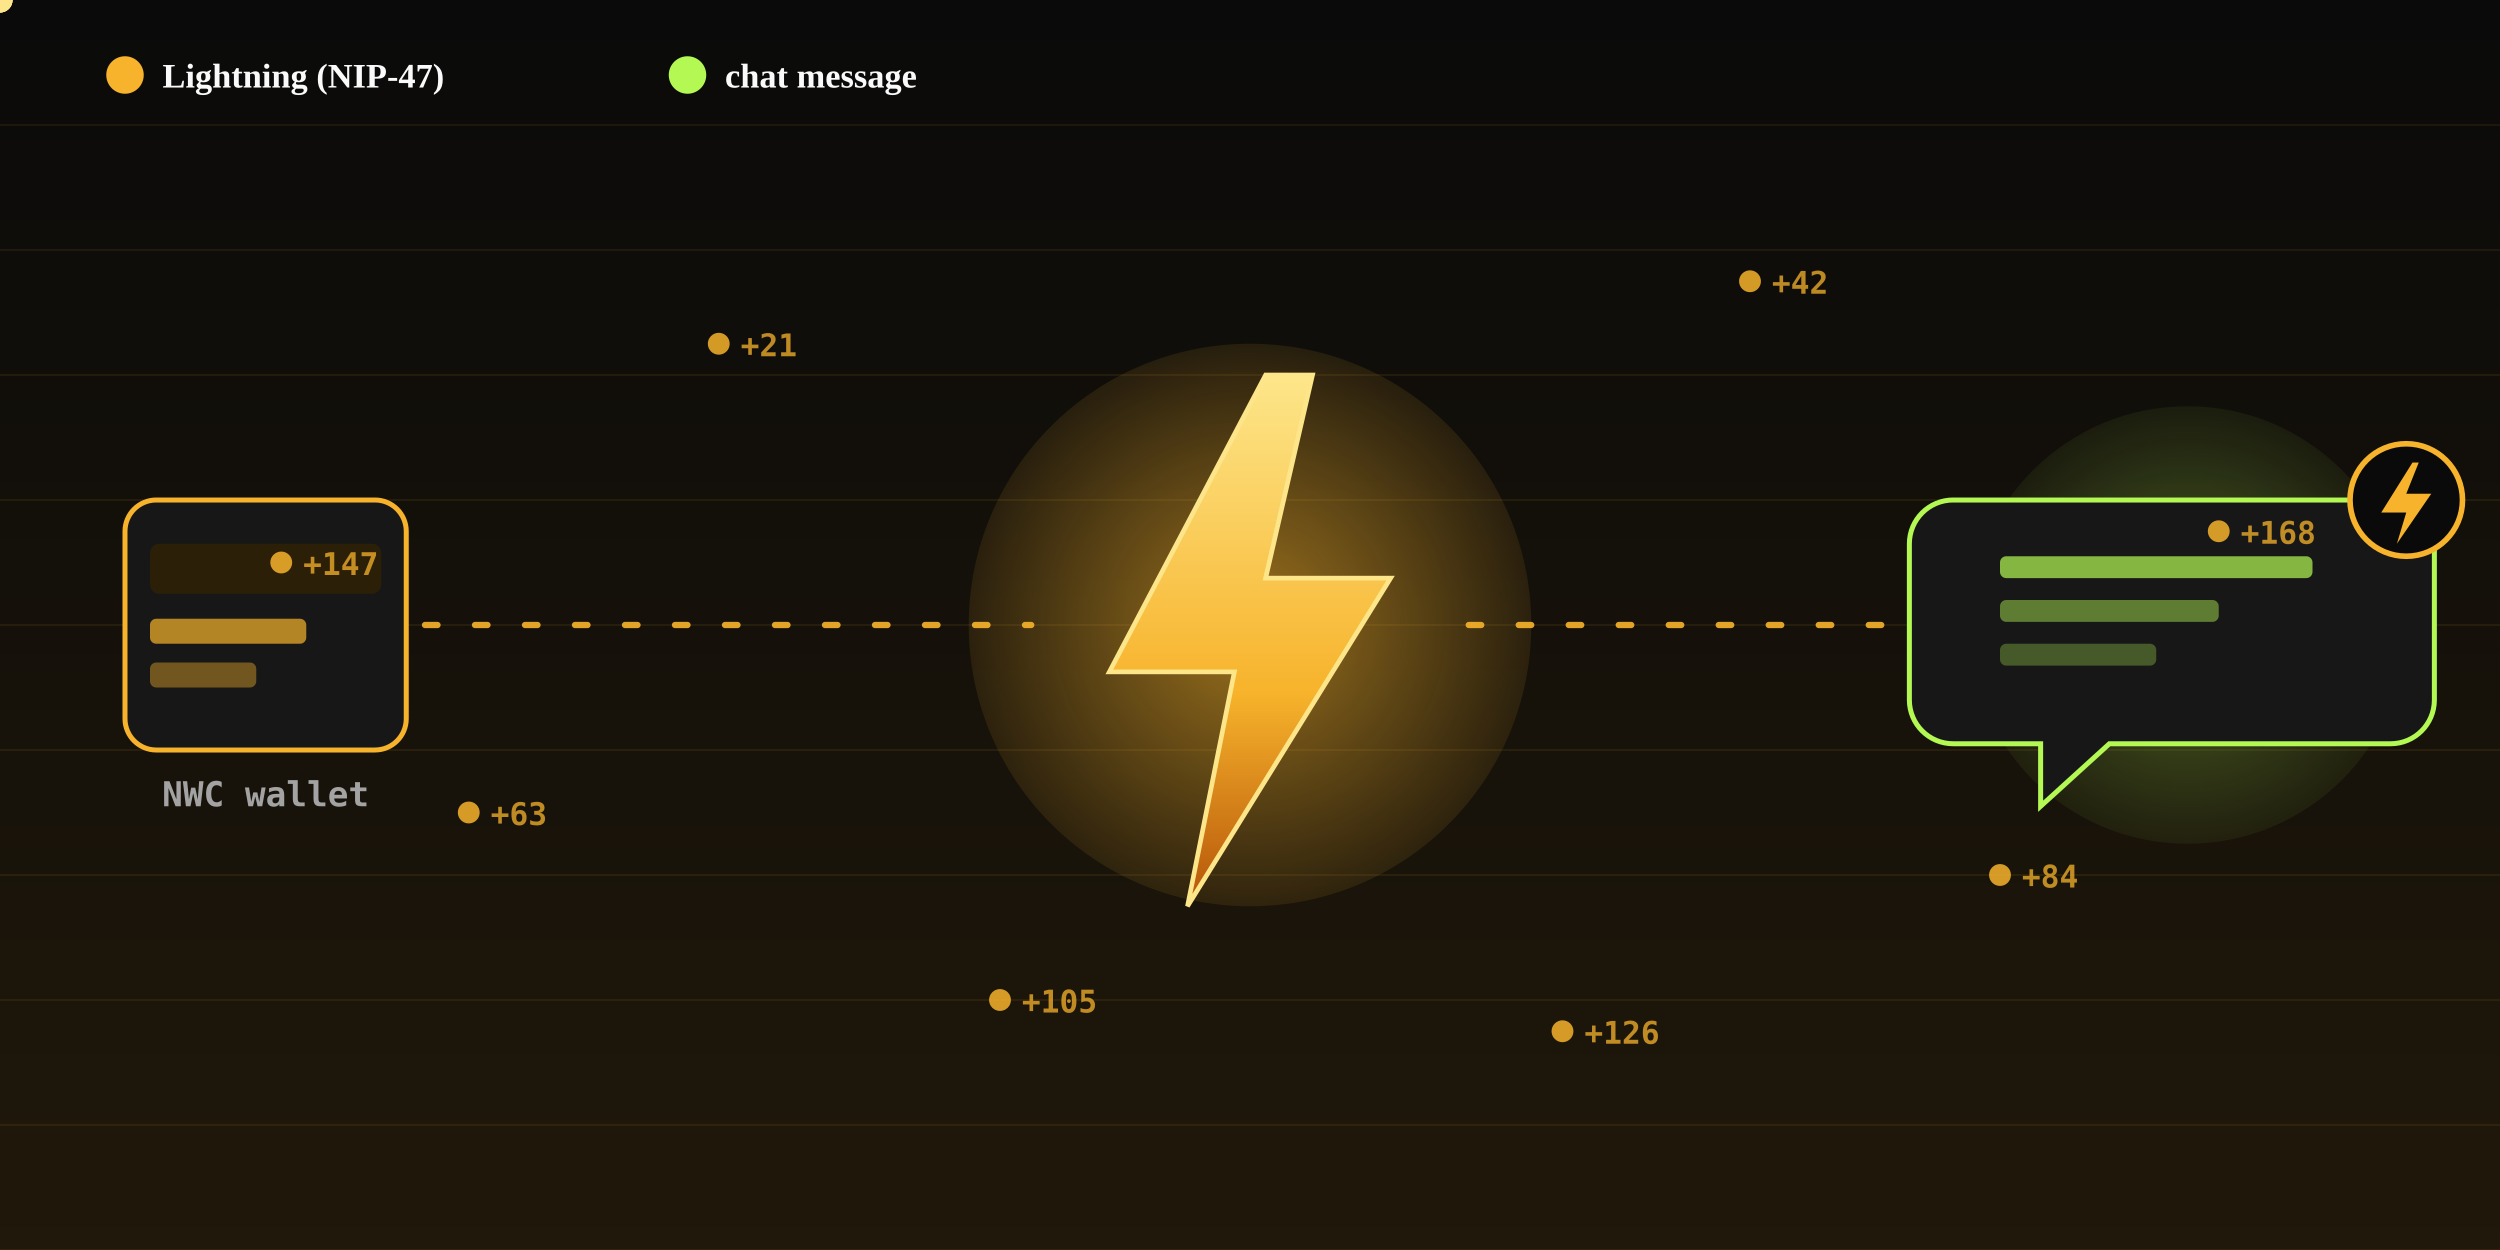
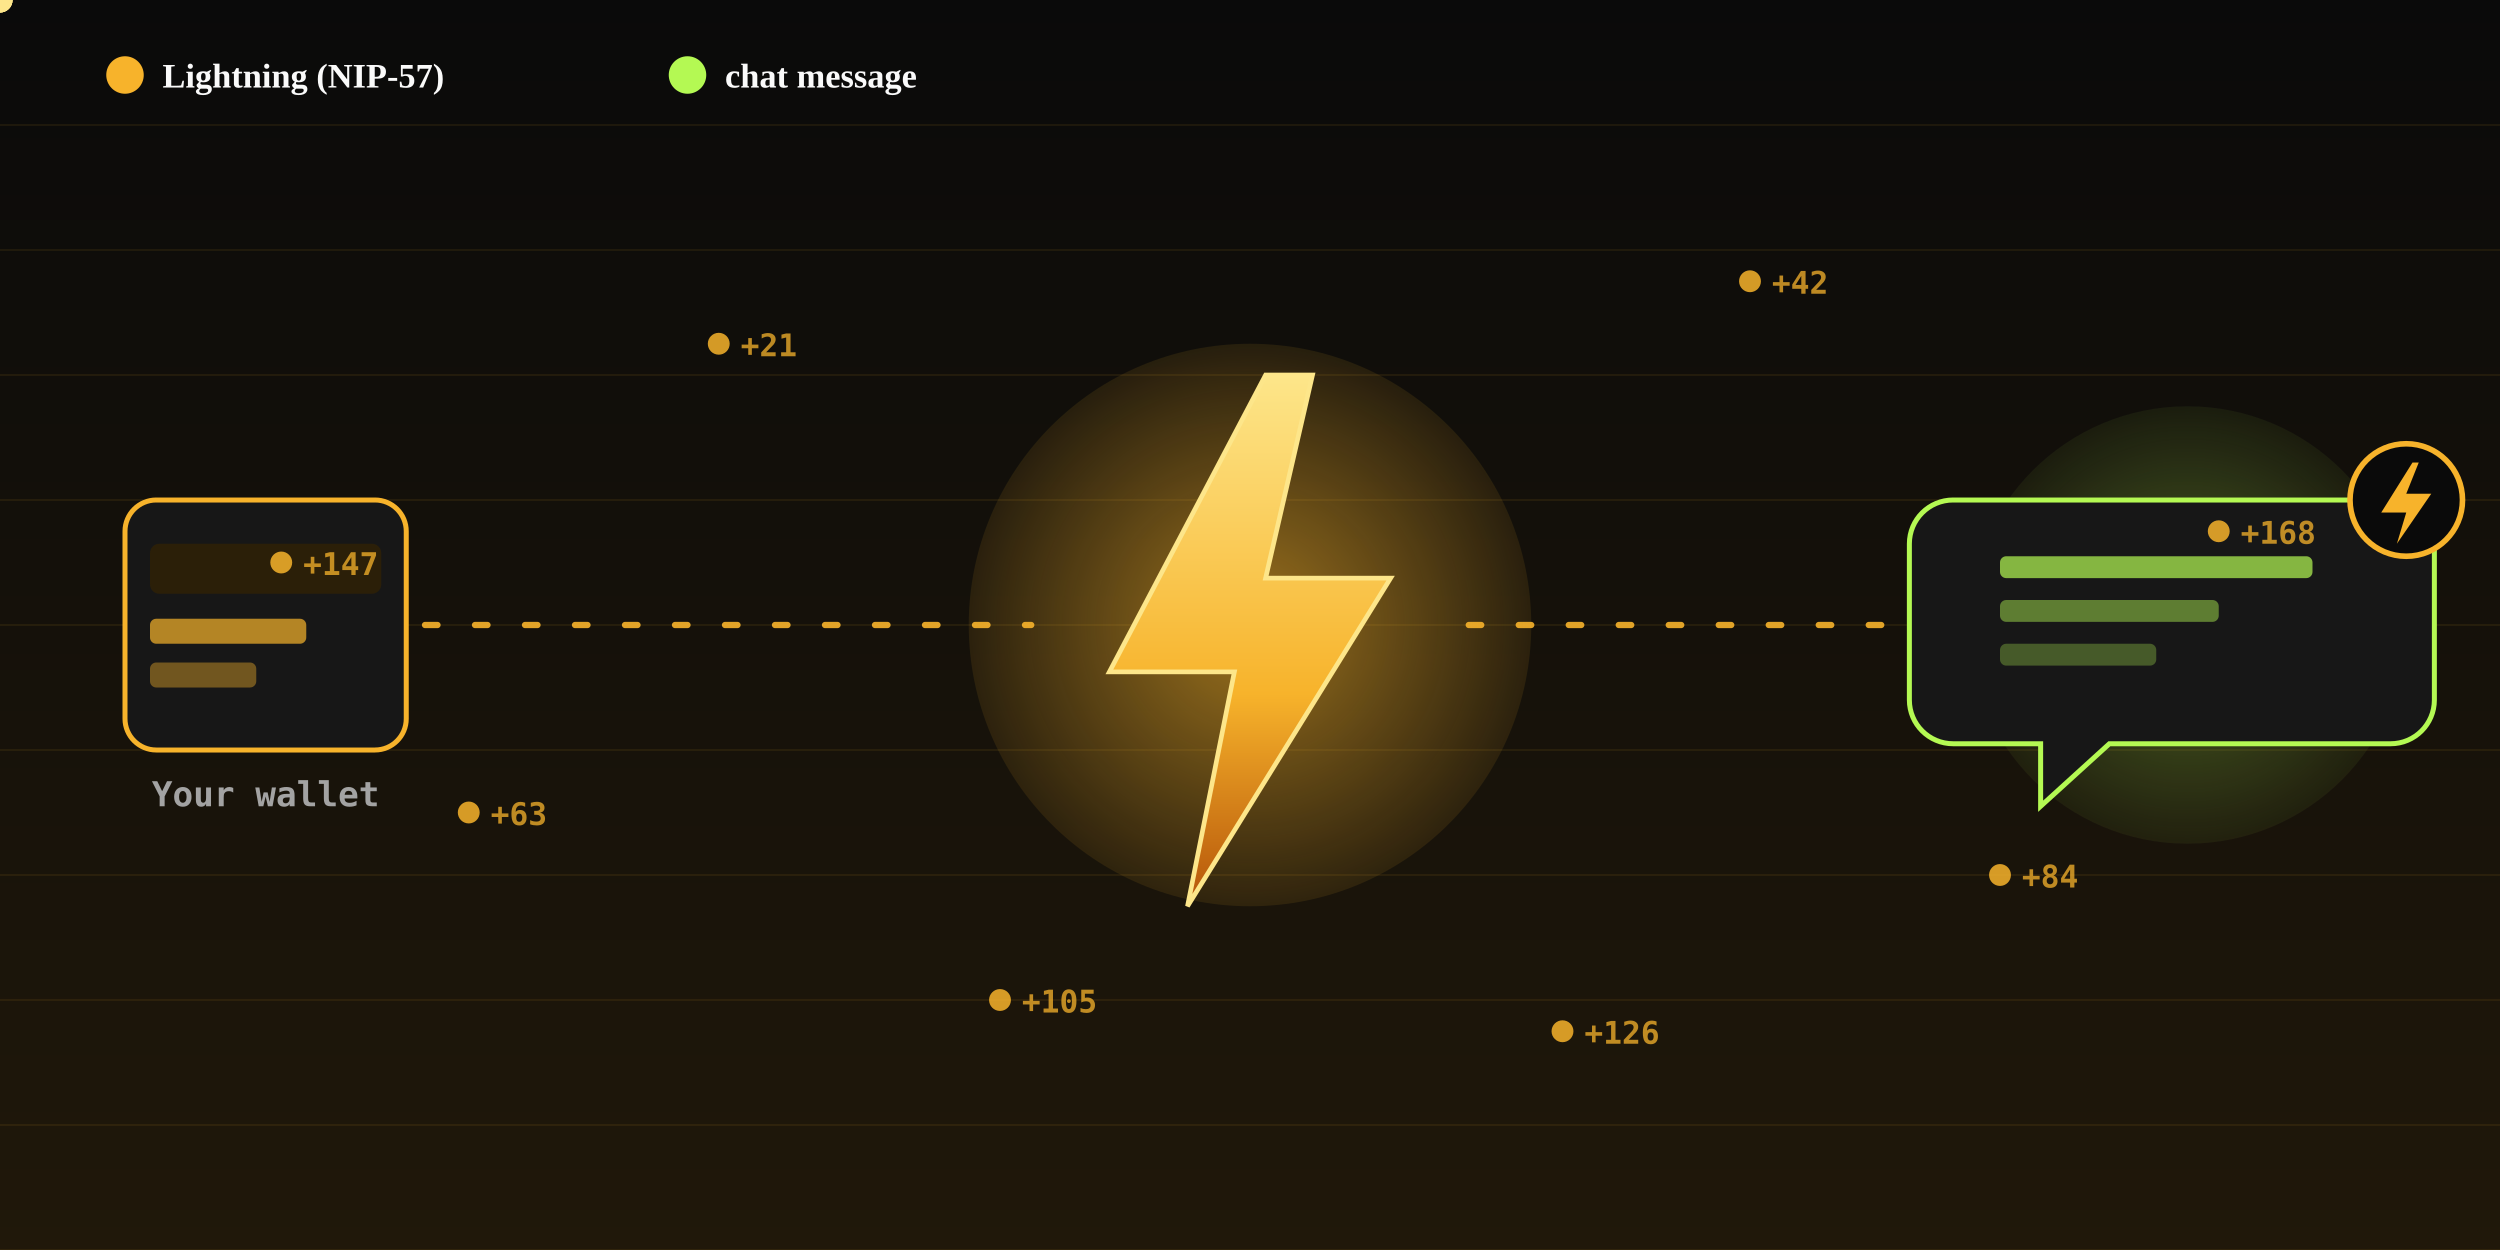
<svg xmlns="http://www.w3.org/2000/svg" viewBox="0 0 800 400" role="img" aria-labelledby="hero-zaps-title hero-zaps-desc" class="w-full h-auto">
  <defs>
    <linearGradient id="sky-zaps" x1="0" y1="0" x2="0" y2="1">
      <stop offset="0%" stop-color="#0a0a0a" />
      <stop offset="100%" stop-color="#20180a" />
    </linearGradient>
    <radialGradient id="bolt-glow" cx="0.5" cy="0.5" r="0.6">
      <stop offset="0%" stop-color="#f7b32b" stop-opacity="0.6" />
      <stop offset="100%" stop-color="#f7b32b" stop-opacity="0" />
    </radialGradient>
    <radialGradient id="bubble-glow" cx="0.5" cy="0.5" r="0.6">
      <stop offset="0%" stop-color="#b4f953" stop-opacity="0.35" />
      <stop offset="100%" stop-color="#b4f953" stop-opacity="0" />
    </radialGradient>
    <linearGradient id="bolt-fill" x1="0" y1="0" x2="0" y2="1">
      <stop offset="0%" stop-color="#fde68a" />
      <stop offset="60%" stop-color="#f7b32b" />
      <stop offset="100%" stop-color="#b45309" />
    </linearGradient>
  </defs>
  <rect width="800" height="400" fill="url(#sky-zaps)" />
  <g opacity="0.1" stroke="#f7b32b" stroke-width="0.5">
    <line x1="0" y1="40" x2="800" y2="40" />
    <line x1="0" y1="80" x2="800" y2="80" />
    <line x1="0" y1="120" x2="800" y2="120" />
    <line x1="0" y1="160" x2="800" y2="160" />
    <line x1="0" y1="200" x2="800" y2="200" />
    <line x1="0" y1="240" x2="800" y2="240" />
    <line x1="0" y1="280" x2="800" y2="280" />
    <line x1="0" y1="320" x2="800" y2="320" />
    <line x1="0" y1="360" x2="800" y2="360" />
    <line x1="0" y1="400" x2="800" y2="400" />
  </g>
  <g stroke="#f7b32b" stroke-width="2" fill="none" stroke-linecap="round" opacity="0.9">
    <line x1="120" y1="200" x2="330" y2="200" stroke-dasharray="4 12" />
    <line x1="470" y1="200" x2="680" y2="200" stroke-dasharray="4 12" style="animation-delay:0.6s" />
  </g>
  <g>
    <rect x="40" y="160" width="90" height="80" rx="10" fill="#171717" stroke="#f7b32b" stroke-width="1.6" />
    <rect x="48" y="174" width="74" height="16" rx="3" fill="#2b1f08" />
    <rect x="48" y="198" width="50" height="8" rx="2" fill="#f7b32b" opacity="0.7" />
    <rect x="48" y="212" width="34" height="8" rx="2" fill="#f7b32b" opacity="0.4" />
-     <text x="85" y="258" text-anchor="middle" font-size="11" font-weight="600" fill="#a3a3a3" font-family="monospace">NWC wallet</text>
+     <text x="85" y="258" text-anchor="middle" font-size="11" font-weight="600" fill="#a3a3a3" font-family="monospace">Your wallet</text>
  </g>
  <g style="transform-origin:400px 200px;transform-box:fill-box">
    <circle cx="400" cy="200" r="90" fill="url(#bolt-glow)" />
    <polygon points="405,120 355,215 395,215 380,290 445,185 405,185 420,120" fill="url(#bolt-fill)" stroke="#fde68a" stroke-width="1.5" />
  </g>
  <g>
    <circle cx="700" cy="200" r="70" fill="url(#bubble-glow)" style="transform-origin:700px 200px;transform-box:fill-box;animation-delay:0.8s" />
    <path d="M625 160 h140 a14 14 0 0 1 14 14 v50 a14 14 0 0 1 -14 14 h-90 l-22 20 v-20 h-28 a14 14 0 0 1 -14 -14 v-50 a14 14 0 0 1 14 -14 z" fill="#171717" stroke="#b4f953" stroke-width="1.6" />
    <rect x="640" y="178" width="100" height="7" rx="2" fill="#b4f953" opacity="0.7" />
    <rect x="640" y="192" width="70" height="7" rx="2" fill="#b4f953" opacity="0.45" />
    <rect x="640" y="206" width="50" height="7" rx="2" fill="#b4f953" opacity="0.3" />
    <g>
      <circle cx="770" cy="160" r="18" fill="#0a0a0a" stroke="#f7b32b" stroke-width="1.8" />
      <polygon points="772,148 762,164 770,164 767,174 778,158 770,158 774,148" fill="#f7b32b" />
    </g>
  </g>
  <g style="--particle-delay:0s;--particle-duration:6s;transform-origin:230px 110px">
    <circle cx="230" cy="110" r="3.5" fill="#f7b32b" opacity="0.85" />
    <text x="237" y="114" font-size="10" font-weight="700" fill="#f7b32b" font-family="monospace" opacity="0.75">+21</text>
  </g>
  <g style="--particle-delay:1.2s;--particle-duration:7s;transform-origin:560px 90px">
    <circle cx="560" cy="90" r="3.5" fill="#f7b32b" opacity="0.85" />
    <text x="567" y="94" font-size="10" font-weight="700" fill="#f7b32b" font-family="monospace" opacity="0.75">+42</text>
  </g>
  <g style="--particle-delay:0.4s;--particle-duration:5.5s;transform-origin:150px 260px">
    <circle cx="150" cy="260" r="3.5" fill="#f7b32b" opacity="0.85" />
    <text x="157" y="264" font-size="10" font-weight="700" fill="#f7b32b" font-family="monospace" opacity="0.75">+63</text>
  </g>
  <g style="--particle-delay:2s;--particle-duration:6.5s;transform-origin:640px 280px">
    <circle cx="640" cy="280" r="3.5" fill="#f7b32b" opacity="0.85" />
    <text x="647" y="284" font-size="10" font-weight="700" fill="#f7b32b" font-family="monospace" opacity="0.75">+84</text>
  </g>
  <g style="--particle-delay:1.5s;--particle-duration:5s;transform-origin:320px 320px">
    <circle cx="320" cy="320" r="3.5" fill="#f7b32b" opacity="0.85" />
    <text x="327" y="324" font-size="10" font-weight="700" fill="#f7b32b" font-family="monospace" opacity="0.75">+105</text>
  </g>
  <g style="--particle-delay:0.8s;--particle-duration:6.2s;transform-origin:500px 330px">
    <circle cx="500" cy="330" r="3.5" fill="#f7b32b" opacity="0.85" />
    <text x="507" y="334" font-size="10" font-weight="700" fill="#f7b32b" font-family="monospace" opacity="0.75">+126</text>
  </g>
  <g style="--particle-delay:2.6s;--particle-duration:7.5s;transform-origin:90px 180px">
    <circle cx="90" cy="180" r="3.5" fill="#f7b32b" opacity="0.85" />
    <text x="97" y="184" font-size="10" font-weight="700" fill="#f7b32b" font-family="monospace" opacity="0.75">+147</text>
  </g>
  <g style="--particle-delay:0.2s;--particle-duration:6.8s;transform-origin:710px 170px">
    <circle cx="710" cy="170" r="3.5" fill="#f7b32b" opacity="0.85" />
    <text x="717" y="174" font-size="10" font-weight="700" fill="#f7b32b" font-family="monospace" opacity="0.75">+168</text>
  </g>
  <g>
    <circle r="4" fill="#fde68a">
      <animateMotion dur="2.4s" repeatCount="indefinite" path="M120,200 L330,200" />
    </circle>
    <circle r="4" fill="#fde68a">
      <animateMotion dur="2.4s" begin="0.8s" repeatCount="indefinite" path="M120,200 L330,200" />
    </circle>
    <circle r="4" fill="#fde68a">
      <animateMotion dur="2.4s" repeatCount="indefinite" path="M470,200 L680,200" />
    </circle>
    <circle r="4" fill="#fde68a">
      <animateMotion dur="2.4s" begin="1.2s" repeatCount="indefinite" path="M470,200 L680,200" />
    </circle>
  </g>
  <g font-size="11" font-weight="600">
    <circle cx="40" cy="24" r="6" fill="#f7b32b" />
-     <text x="52" y="28" fill="#fafafa">Lightning (NIP-47)</text>
+     <text x="52" y="28" fill="#fafafa">Lightning (NIP-57)</text>
    <circle cx="220" cy="24" r="6" fill="#b4f953" />
    <text x="232" y="28" fill="#fafafa">chat message</text>
  </g>
</svg>
